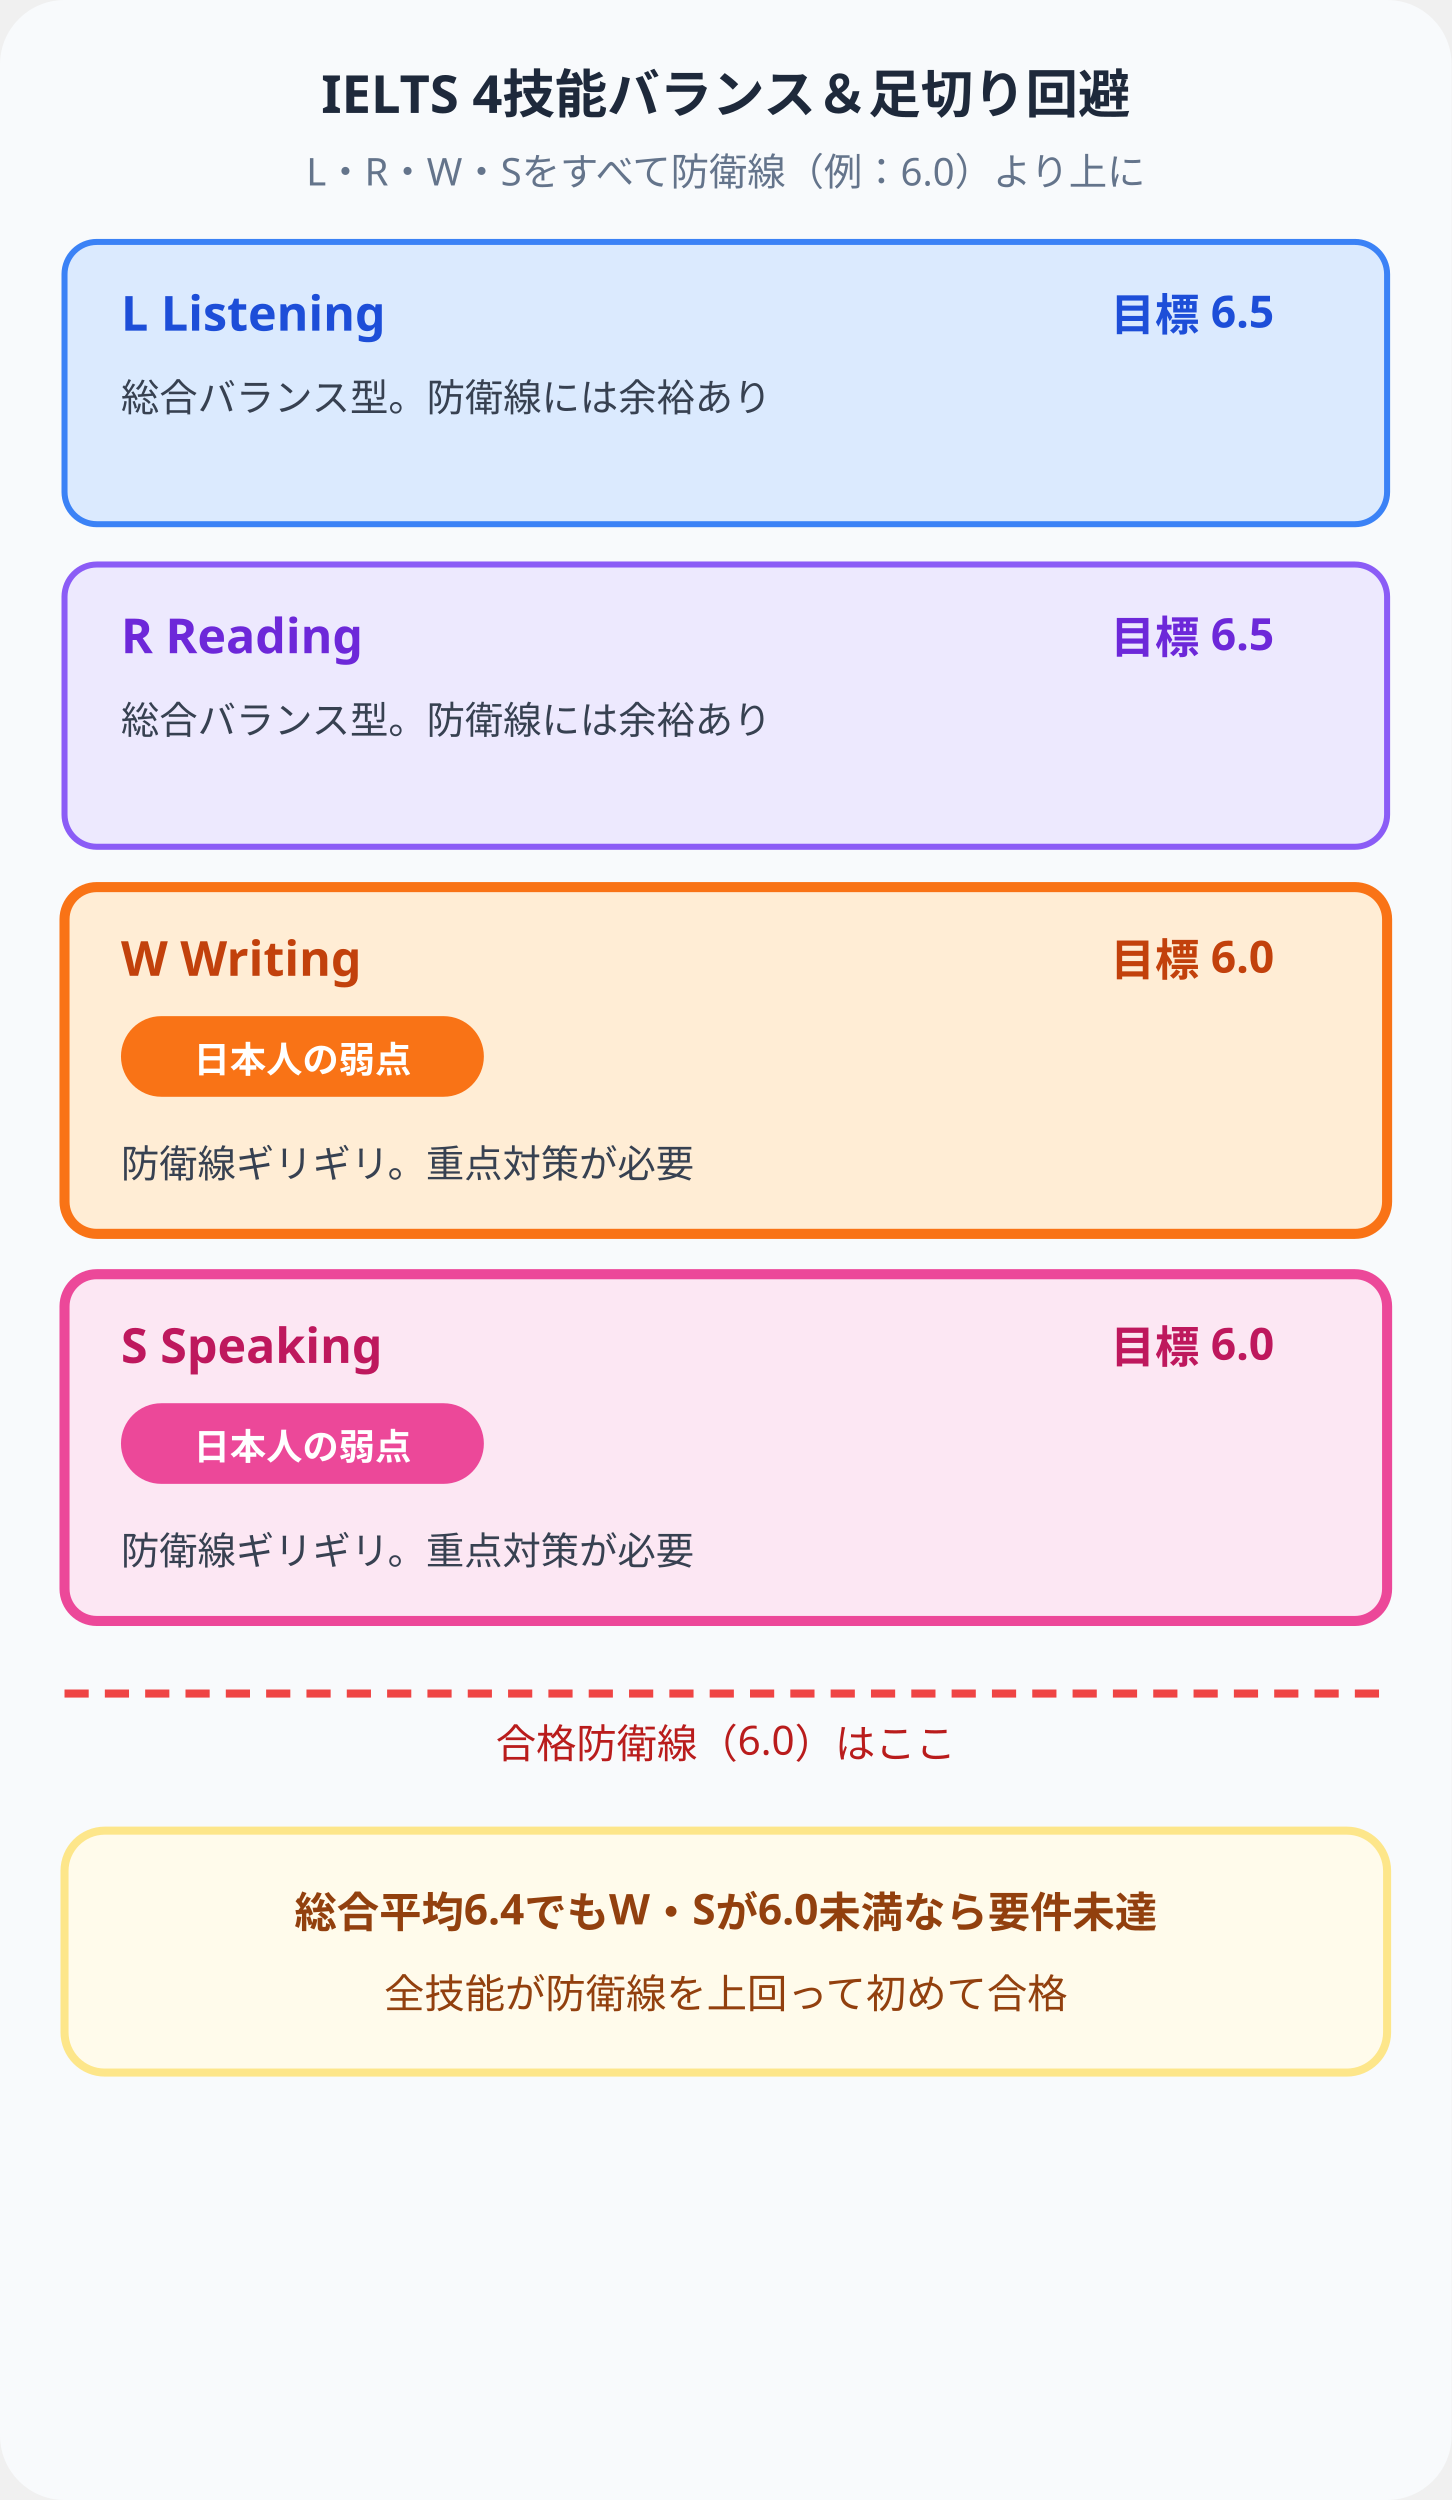
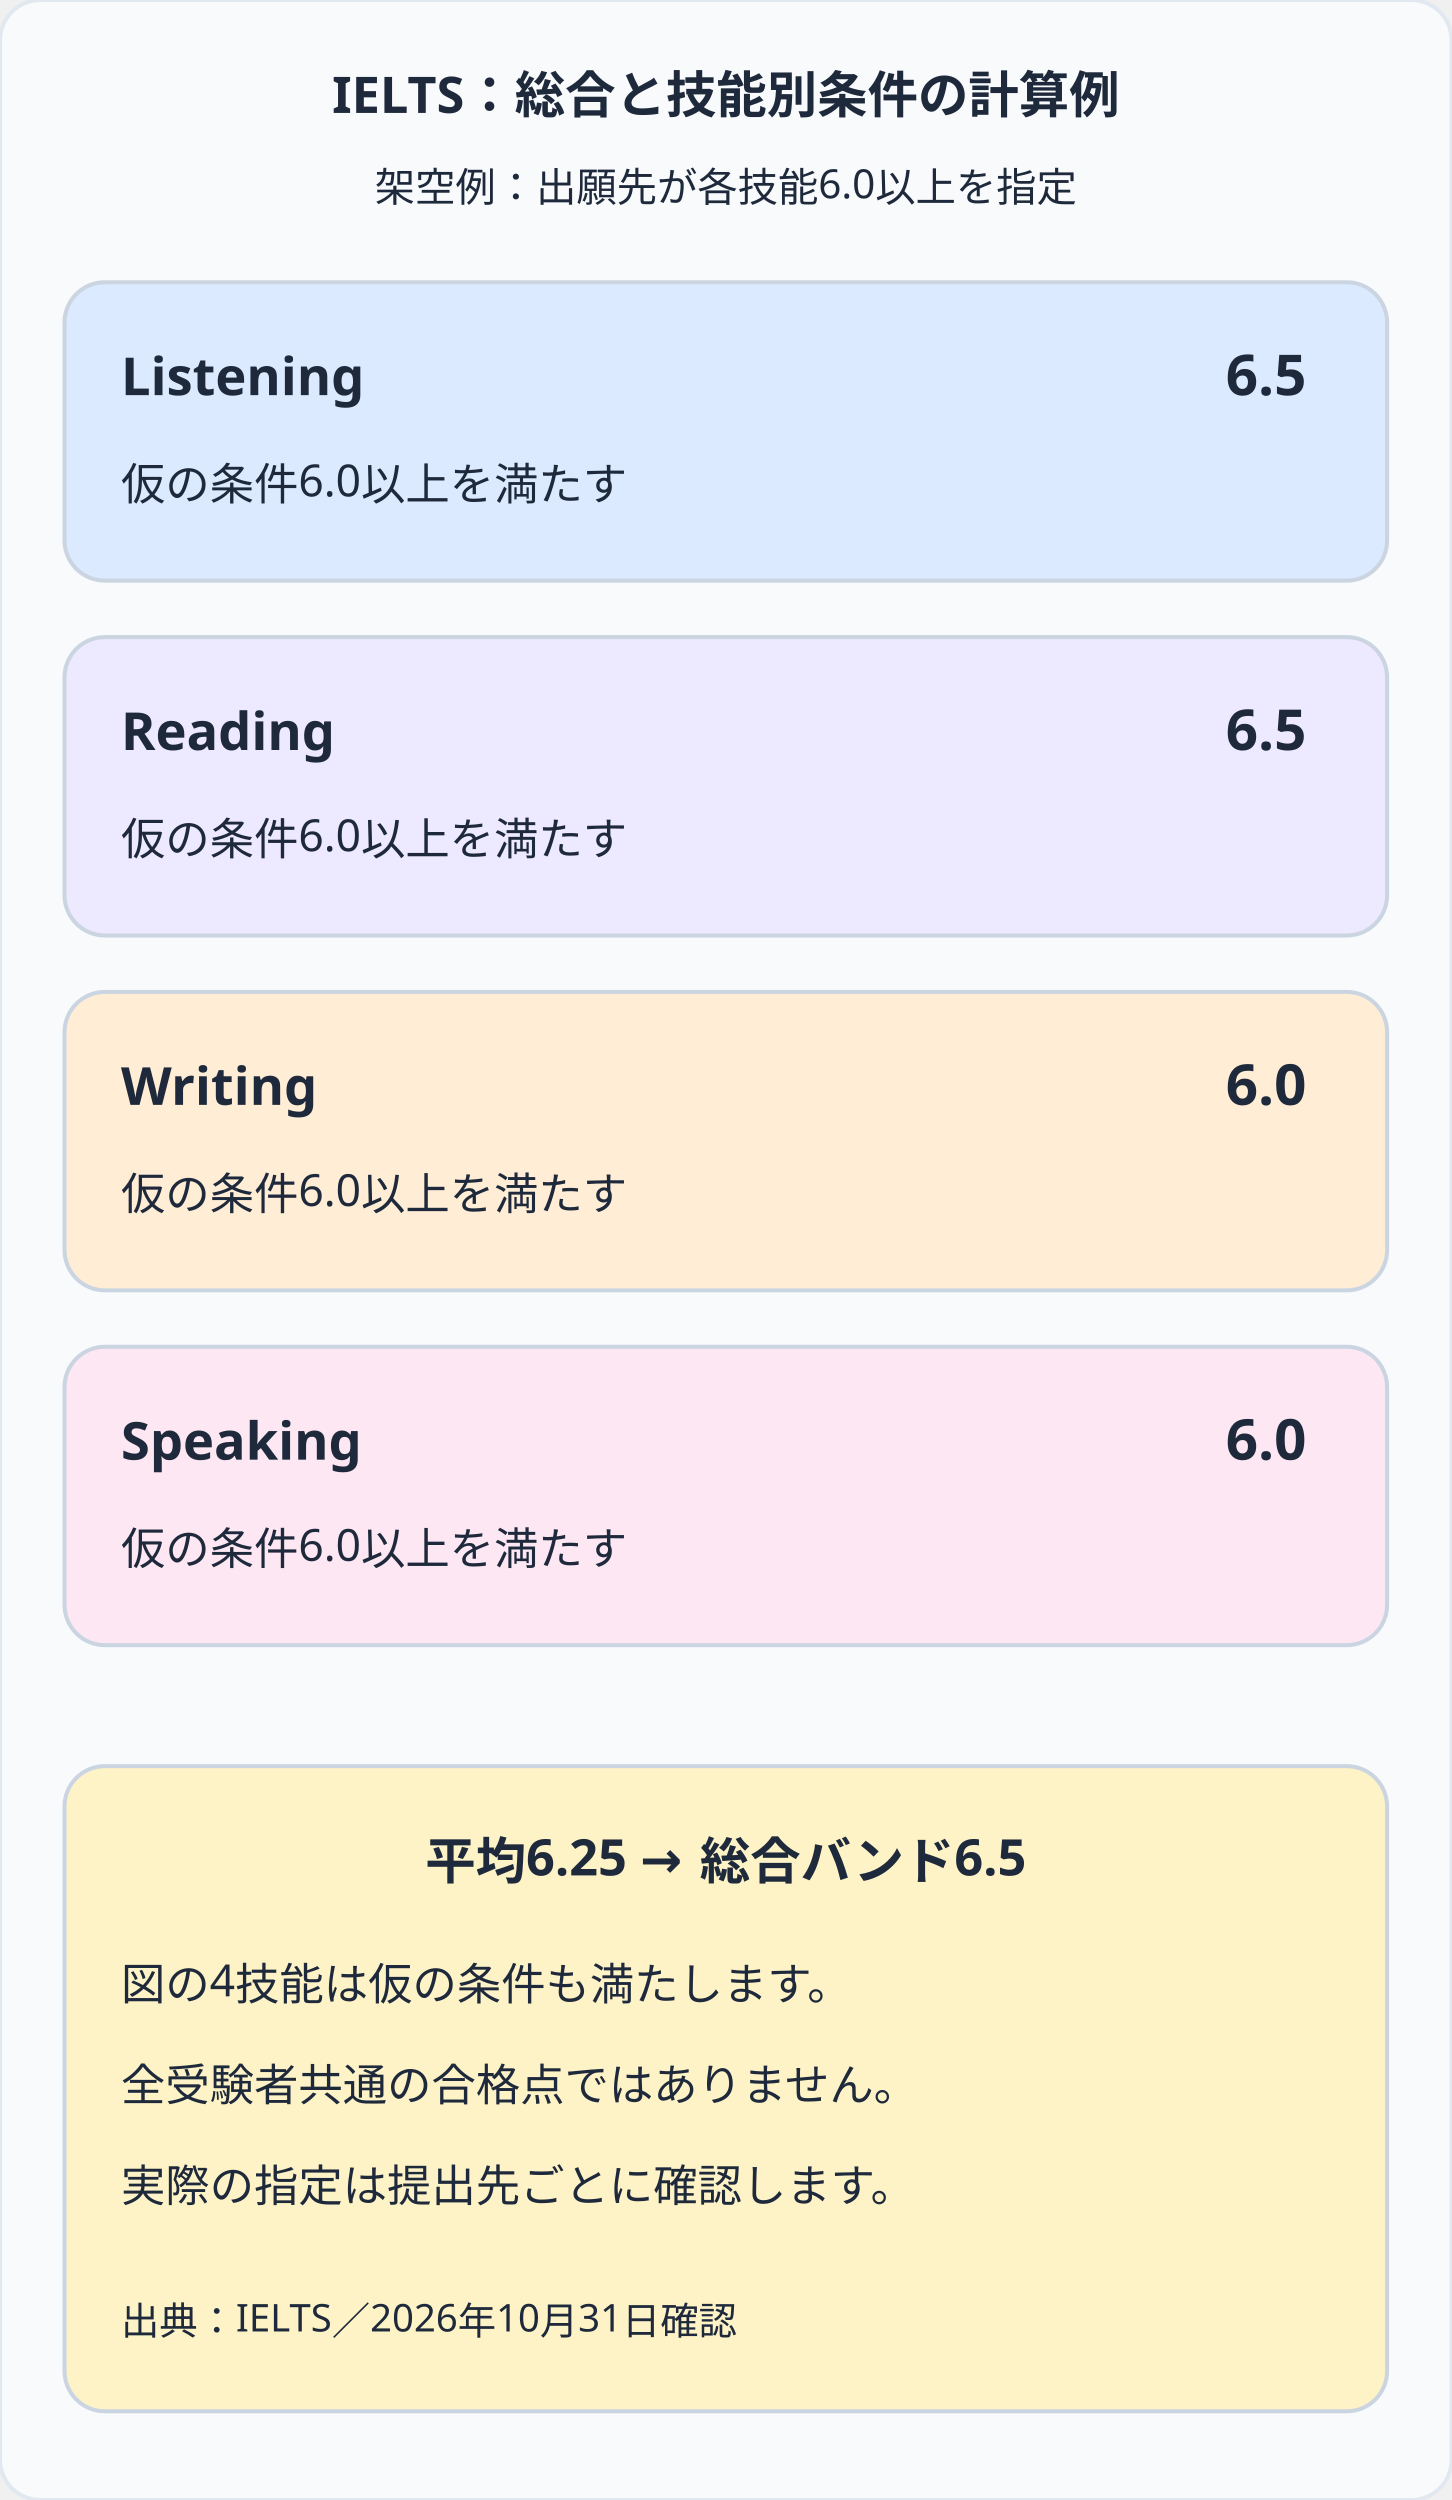
- <svg xmlns="http://www.w3.org/2000/svg" viewBox="0 0 360 620" width="360" height="620">
-   <defs>
-     <style>text{font-family:'Noto Sans JP','Hiragino Sans',sans-serif;}</style>
-   </defs>
-   <rect width="360" height="620" rx="16" fill="#F8FAFC" />
-   <text x="180" y="28" text-anchor="middle" font-size="13" font-weight="700" fill="#1E293B">IELTS 4技能バランス＆足切り回避</text>
-   <text x="180" y="46" text-anchor="middle" font-size="9.5" fill="#64748B">L・R・W・Sをすべて防衛線（例：6.0）より上に</text>
-   <rect x="16" y="60" width="328" height="70" rx="8" fill="#DBEAFE" stroke="#3B82F6" stroke-width="1.5" />
-   <text x="30" y="82" font-size="12" font-weight="700" fill="#1D4ED8">L Listening</text>
-   <text x="316" y="82" text-anchor="end" font-size="11" font-weight="700" fill="#1D4ED8">目標 6.5</text>
-   <text x="30" y="102" font-size="9.5" fill="#374151">総合バランス型。防衛線には余裕あり</text>
-   <rect x="16" y="140" width="328" height="70" rx="8" fill="#EDE9FE" stroke="#8B5CF6" stroke-width="1.5" />
-   <text x="30" y="162" font-size="12" font-weight="700" fill="#6D28D9">R Reading</text>
-   <text x="316" y="162" text-anchor="end" font-size="11" font-weight="700" fill="#6D28D9">目標 6.5</text>
-   <text x="30" y="182" font-size="9.5" fill="#374151">総合バランス型。防衛線には余裕あり</text>
-   <rect x="16" y="220" width="328" height="86" rx="8" fill="#FFEDD5" stroke="#F97316" stroke-width="2.5" />
-   <text x="30" y="242" font-size="12" font-weight="700" fill="#C2410C">W Writing</text>
-   <text x="316" y="242" text-anchor="end" font-size="11" font-weight="700" fill="#C2410C">目標 6.0</text>
-   <rect x="30" y="252" width="90" height="20" rx="10" fill="#F97316" />
-   <text x="75" y="266" text-anchor="middle" font-size="9" font-weight="700" fill="#fff">日本人の弱点</text>
-   <text x="30" y="292" font-size="9.5" fill="#374151">防衛線ギリギリ。重点対策が必要</text>
-   <rect x="16" y="316" width="328" height="86" rx="8" fill="#FCE7F3" stroke="#EC4899" stroke-width="2.5" />
-   <text x="30" y="338" font-size="12" font-weight="700" fill="#BE185D">S Speaking</text>
-   <text x="316" y="338" text-anchor="end" font-size="11" font-weight="700" fill="#BE185D">目標 6.0</text>
-   <rect x="30" y="348" width="90" height="20" rx="10" fill="#EC4899" />
-   <text x="75" y="362" text-anchor="middle" font-size="9" font-weight="700" fill="#fff">日本人の弱点</text>
-   <text x="30" y="388" font-size="9.5" fill="#374151">防衛線ギリギリ。重点対策が必要</text>
-   <line x1="16" y1="420" x2="344" y2="420" stroke="#EF4444" stroke-width="2" stroke-dasharray="6,4" />
-   <text x="180" y="436" text-anchor="middle" font-size="10" fill="#B91C1C">合格防衛線（6.0）はここ</text>
-   <rect x="16" y="454" width="328" height="60" rx="10" fill="#FFFBEB" stroke="#FDE68A" stroke-width="2" />
-   <text x="180" y="478" text-anchor="middle" font-size="10.5" font-weight="700" fill="#92400E">総合平均6.4でもW・Sが6.0未満なら要件未達</text>
-   <text x="180" y="498" text-anchor="middle" font-size="10" fill="#92400E">全技能が防衛線を上回って初めて合格</text>
+ <svg xmlns="http://www.w3.org/2000/svg" viewBox="0 0 360 620" width="360" height="620" role="img" aria-labelledby="title desc">
+   <style>text{font-family:'Noto Sans JP','Hiragino Sans',sans-serif}</style>
+   <rect x="0" y="0" width="360" height="620" rx="10" fill="#F8FAFC" stroke="#E2E8F0" />
+   <text x="180.0" y="28" font-size="12.5" fill="#1E293B" text-anchor="middle" font-weight="700">IELTS：総合と技能別条件の計算例</text>
+   <text x="180.0" y="50" font-size="10" fill="#1E293B" text-anchor="middle">架空例：出願先が各技能6.0以上を指定</text>
+   <rect x="16" y="70" width="328" height="74" rx="10" fill="#DBEAFE" stroke="#CBD5E1" />
+   <text x="30" y="98" font-size="13" fill="#1E293B" text-anchor="start" font-weight="700">Listening</text>
+   <text x="324" y="98" font-size="14" fill="#1E293B" text-anchor="end" font-weight="700">6.5</text>
+   <text x="30" y="124" font-size="11" fill="#1E293B" text-anchor="start">仮の条件6.0以上を満たす</text>
+   <rect x="16" y="158" width="328" height="74" rx="10" fill="#EDE9FE" stroke="#CBD5E1" />
+   <text x="30" y="186" font-size="13" fill="#1E293B" text-anchor="start" font-weight="700">Reading</text>
+   <text x="324" y="186" font-size="14" fill="#1E293B" text-anchor="end" font-weight="700">6.5</text>
+   <text x="30" y="212" font-size="11" fill="#1E293B" text-anchor="start">仮の条件6.0以上を満たす</text>
+   <rect x="16" y="246" width="328" height="74" rx="10" fill="#FFEDD5" stroke="#CBD5E1" />
+   <text x="30" y="274" font-size="13" fill="#1E293B" text-anchor="start" font-weight="700">Writing</text>
+   <text x="324" y="274" font-size="14" fill="#1E293B" text-anchor="end" font-weight="700">6.0</text>
+   <text x="30" y="300" font-size="11" fill="#1E293B" text-anchor="start">仮の条件6.0以上を満たす</text>
+   <rect x="16" y="334" width="328" height="74" rx="10" fill="#FCE7F3" stroke="#CBD5E1" />
+   <text x="30" y="362" font-size="13" fill="#1E293B" text-anchor="start" font-weight="700">Speaking</text>
+   <text x="324" y="362" font-size="14" fill="#1E293B" text-anchor="end" font-weight="700">6.0</text>
+   <text x="30" y="388" font-size="11" fill="#1E293B" text-anchor="start">仮の条件6.0以上を満たす</text>
+   <rect x="16" y="438" width="328" height="160" rx="10" fill="#FEF3C7" stroke="#CBD5E1" />
+   <text x="180.0" y="466" font-size="12.5" fill="#1E293B" text-anchor="middle" font-weight="700">平均6.25 → 総合バンド6.5</text>
+   <text x="30" y="496" font-size="11" fill="#1E293B" text-anchor="start">図の4技能は仮の条件も満たします。</text>
+   <text x="30" y="521" font-size="11" fill="#1E293B" text-anchor="start">全受験者共通の合格点ではありません。</text>
+   <text x="30" y="546" font-size="11" fill="#1E293B" text-anchor="start">実際の指定は提出先ごとに確認します。</text>
+   <text x="30" y="579" font-size="9.5" fill="#1E293B" text-anchor="start">出典：IELTS／2026年10月31日確認</text>
</svg>
